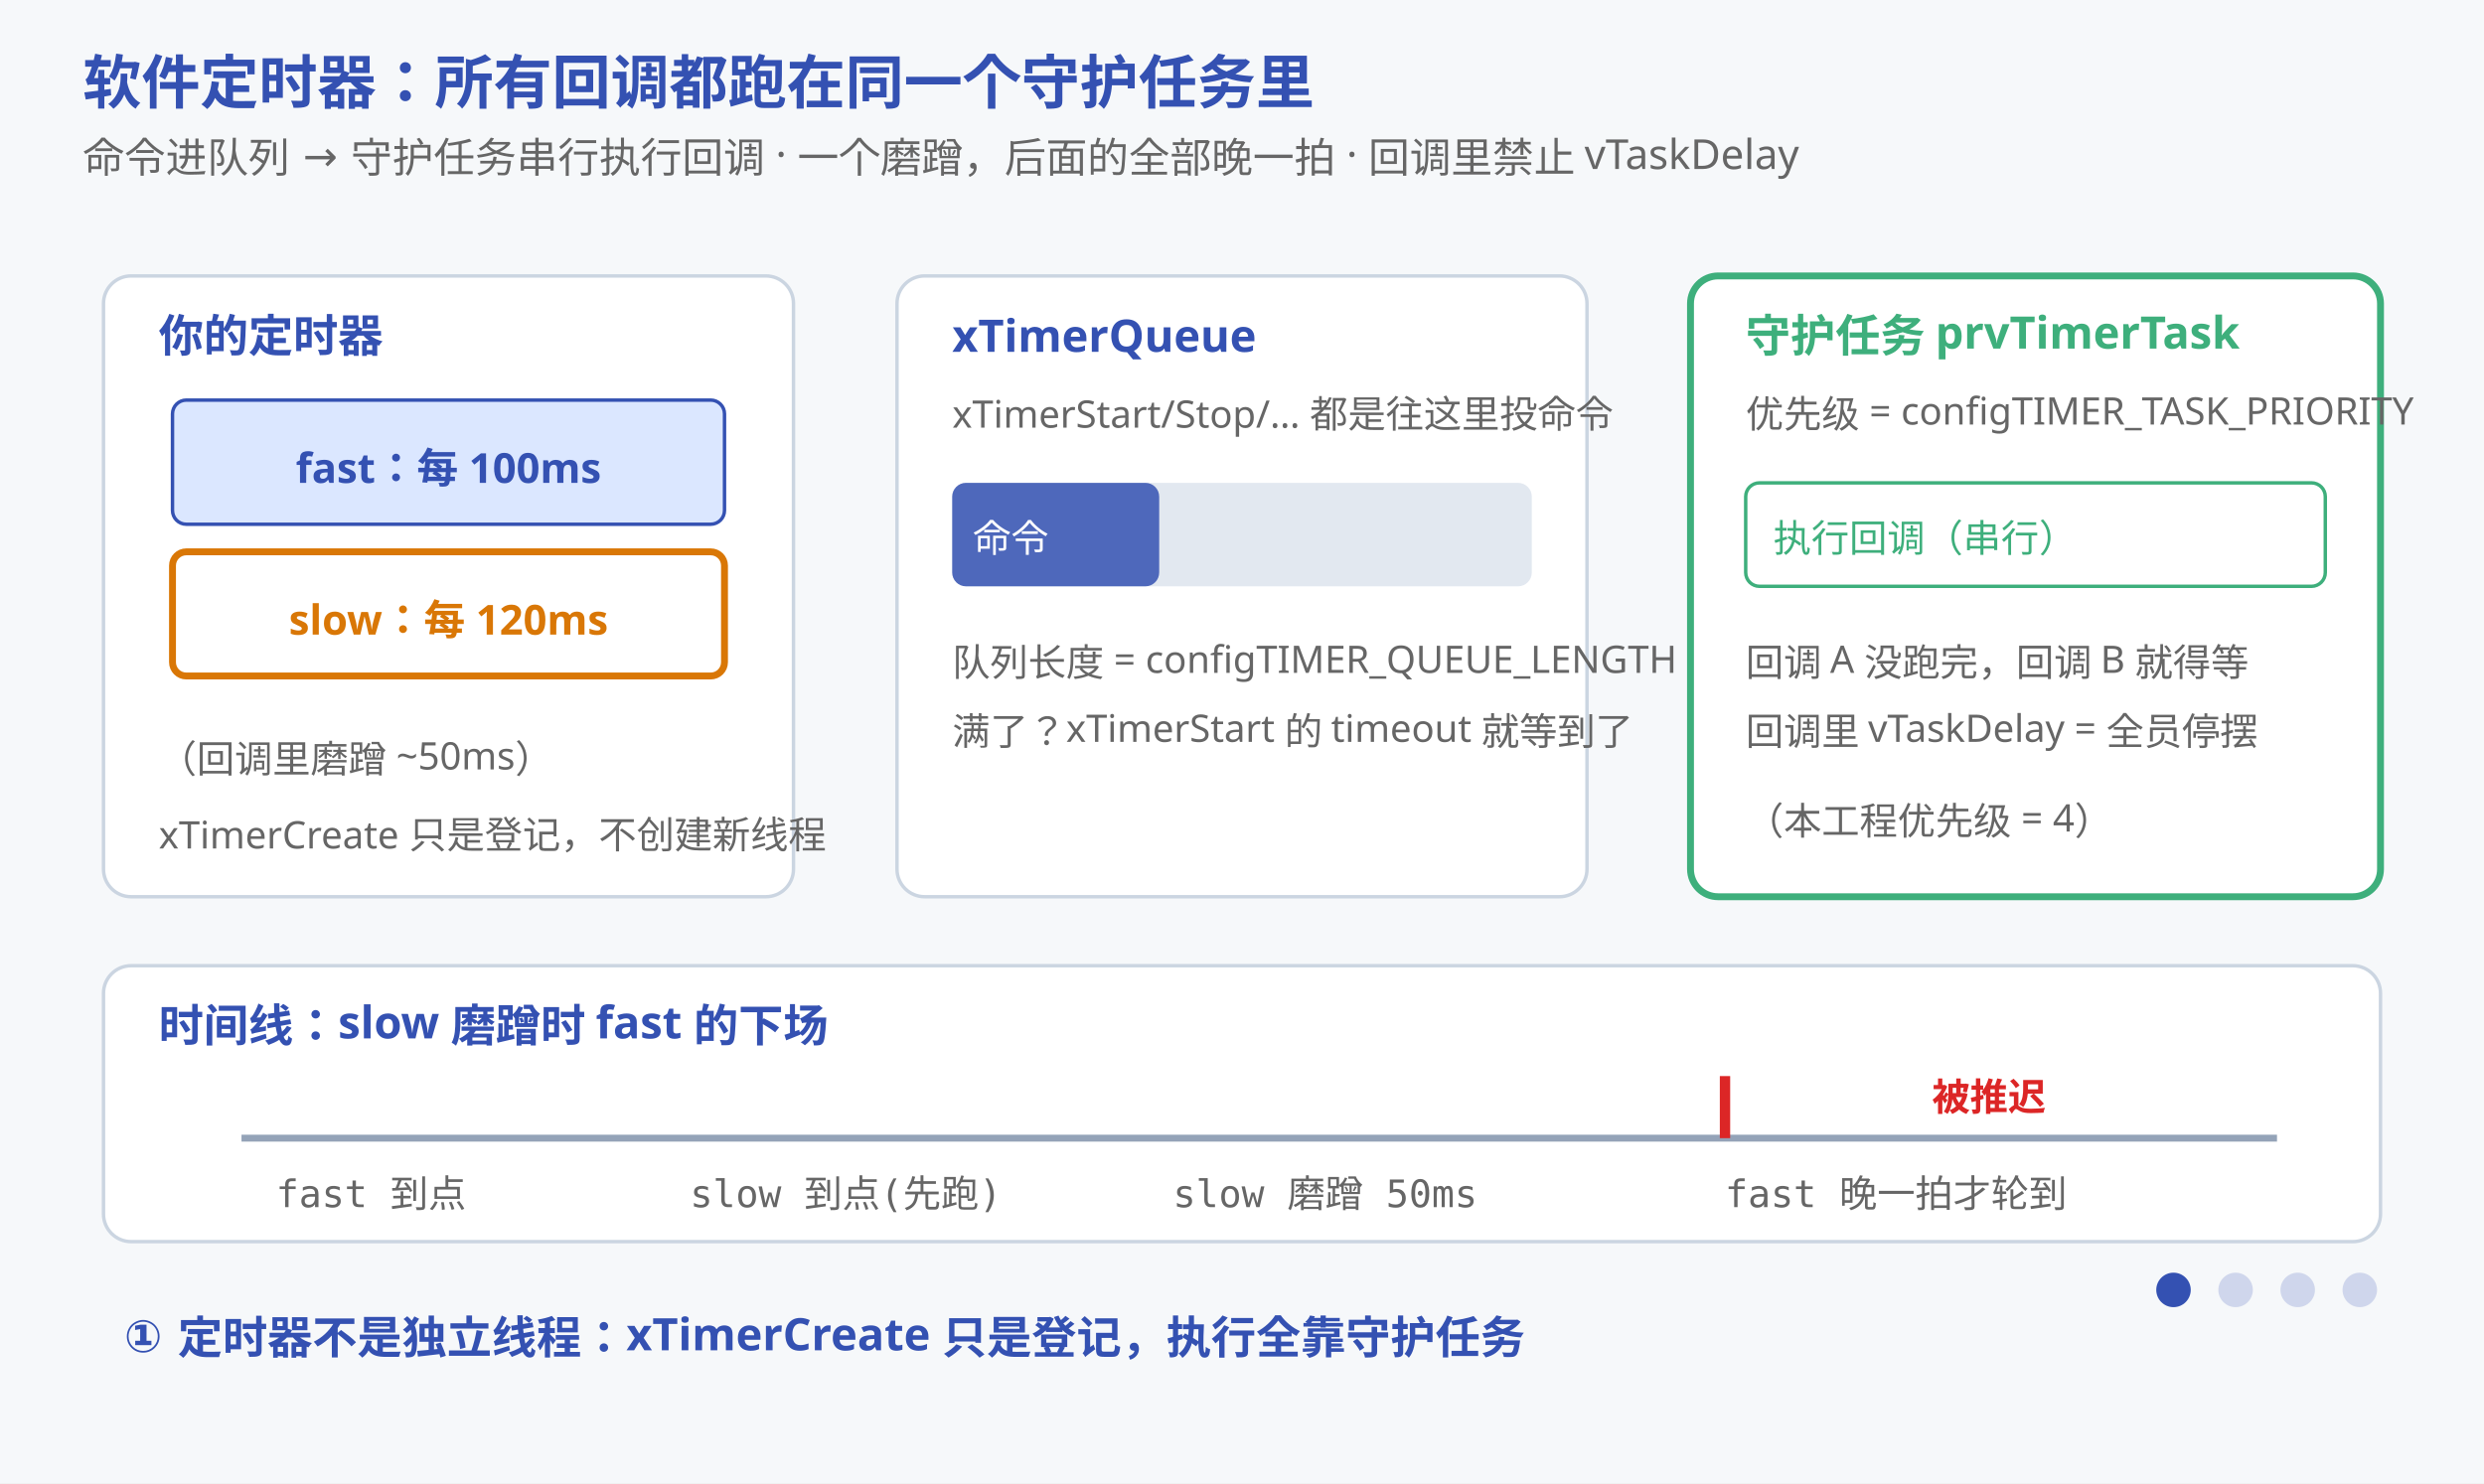
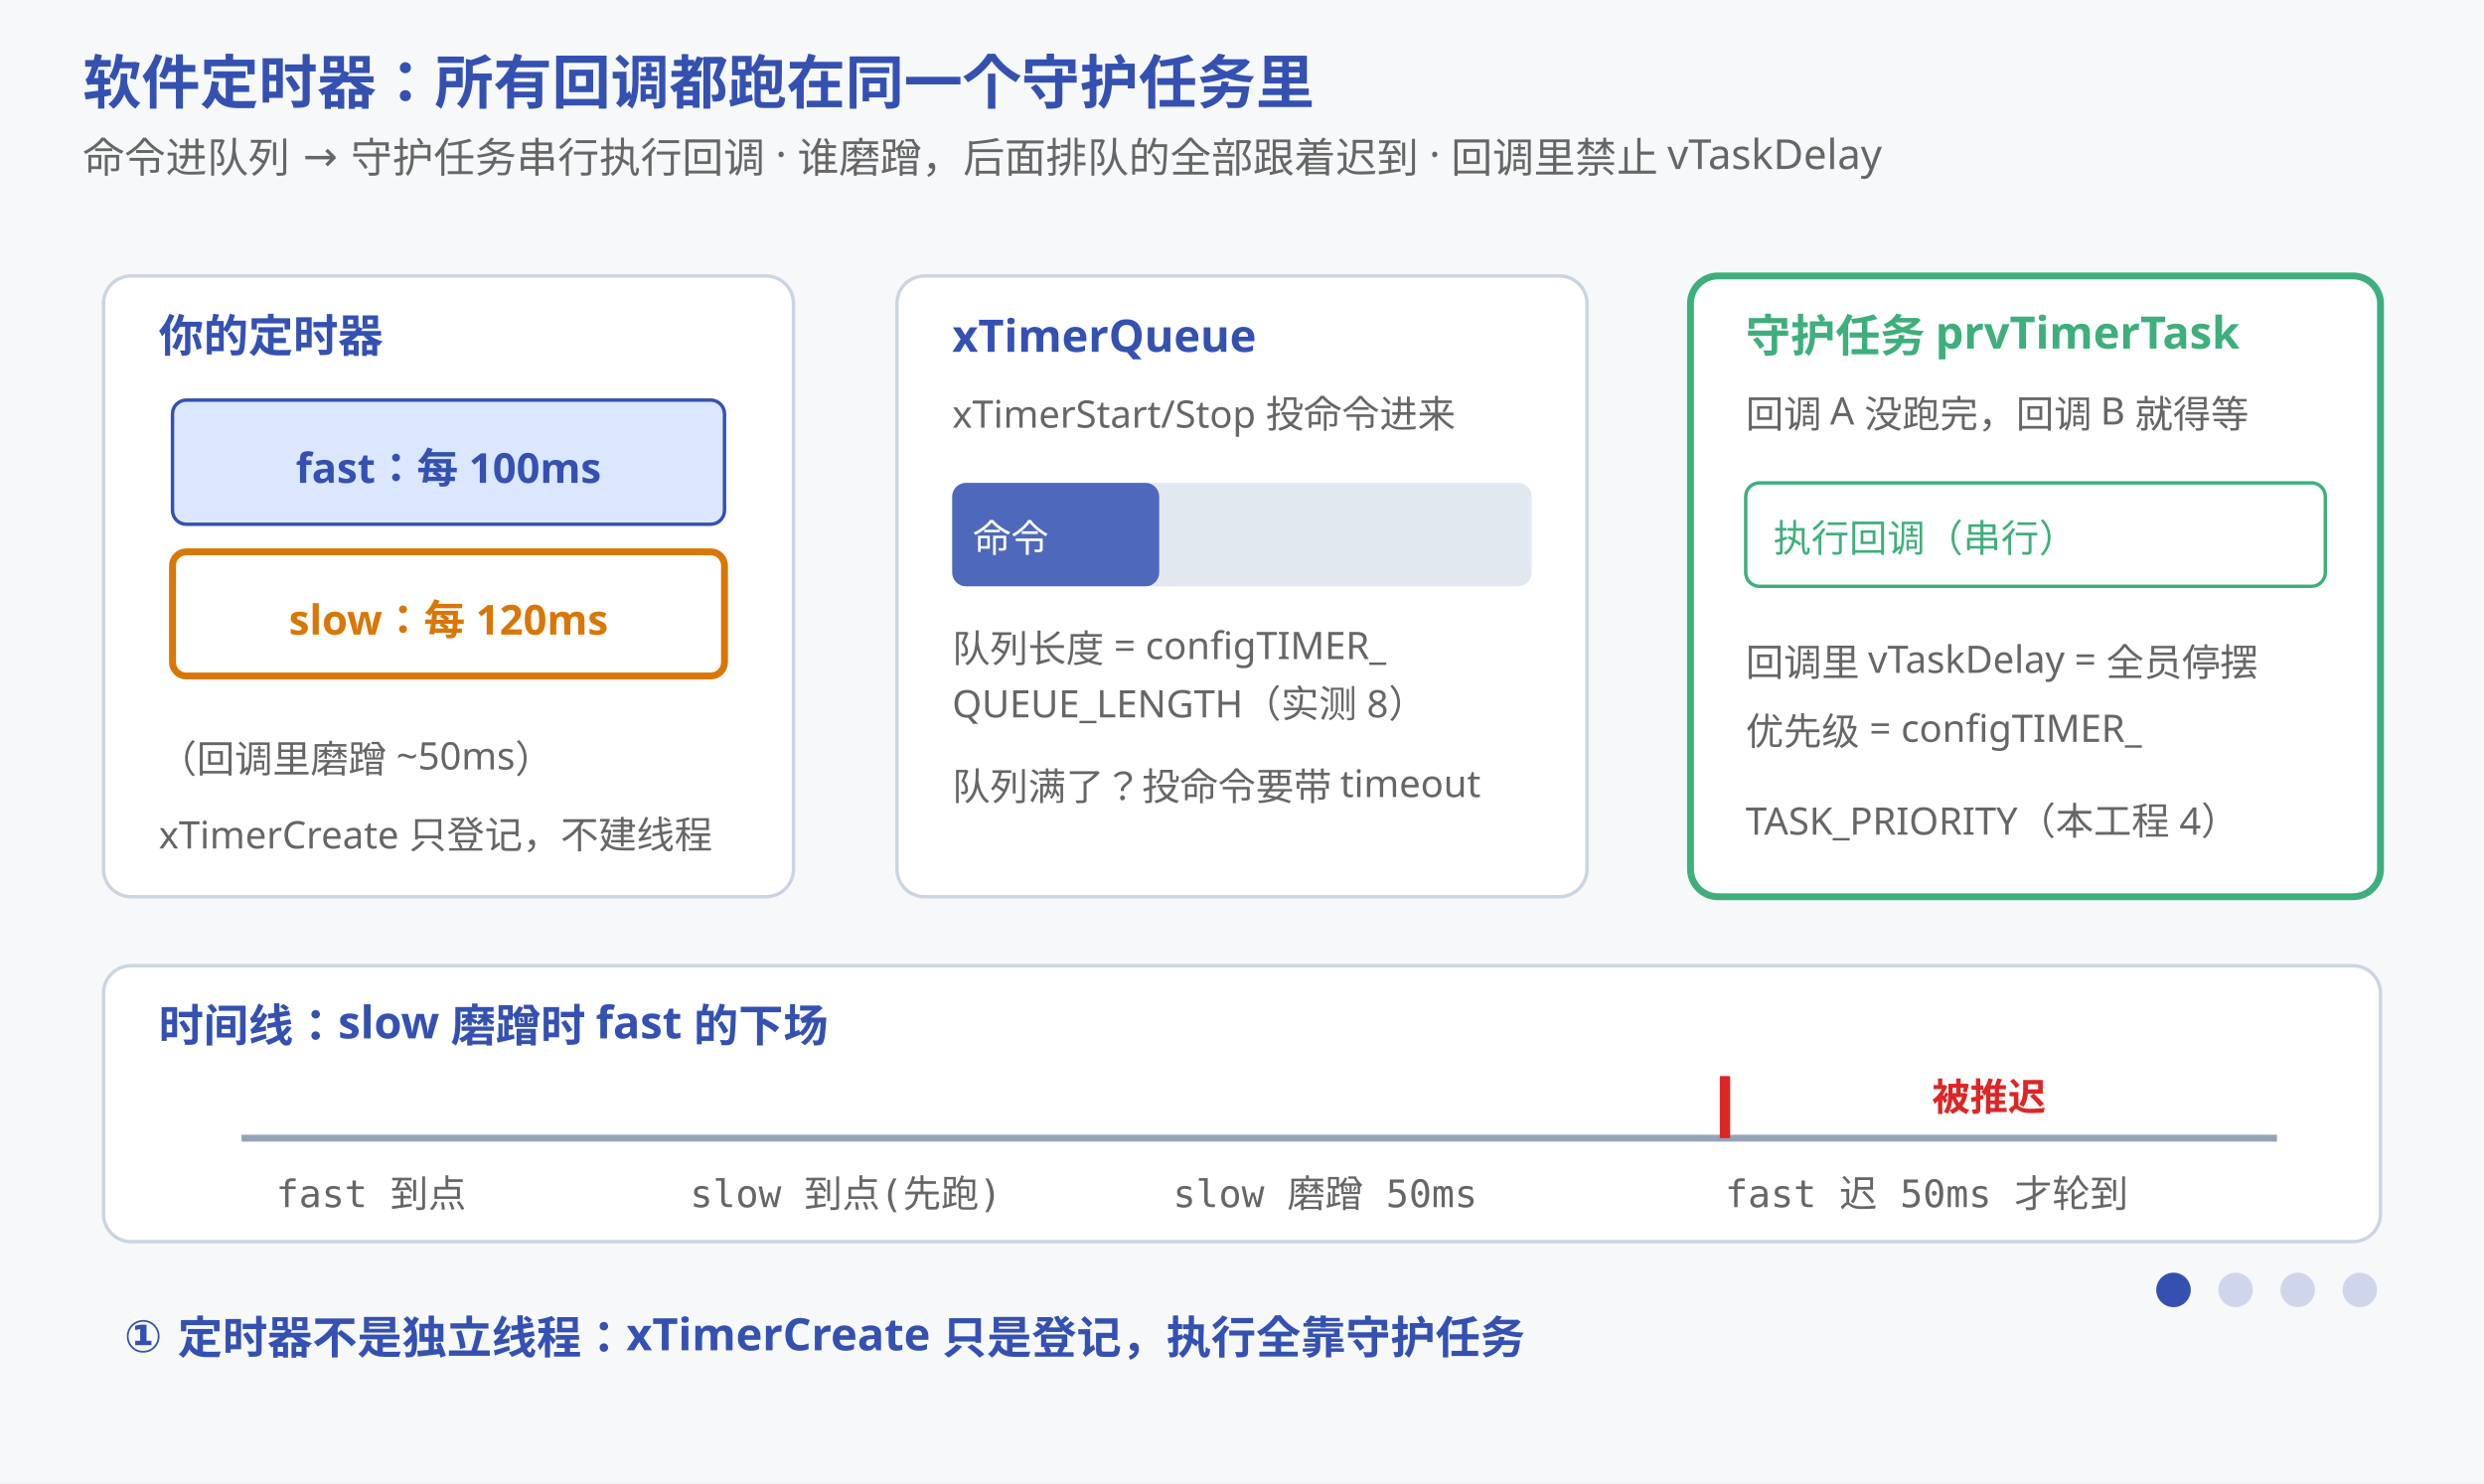
<svg xmlns="http://www.w3.org/2000/svg" viewBox="0 0 720 430" font-family="'Segoe UI','Microsoft YaHei',sans-serif">
  <rect width="720" height="430" fill="#f6f8fa" />
  <text x="24" y="30" font-size="17" font-weight="bold" fill="#3451b2">软件定时器：所有回调都跑在同一个守护任务里</text>
-   <text x="24" y="50" font-size="12" fill="#666">命令进队列 → 守护任务串行执行回调 · 一个磨蹭，后面的全部晚一拍 · 回调里禁止 vTaskDelay</text>
+   <text x="24" y="50" font-size="12" fill="#666">命令进队列 → 守护任务串行执行回调 · 谁磨蹭，后面排队的全部跟着迟到 · 回调里禁止 vTaskDelay</text>
  <rect x="30" y="80" width="200" height="180" fill="#ffffff" stroke="#cbd5e1" rx="8" />
  <text x="46" y="102" font-size="13" font-weight="bold" fill="#3451b2">你的定时器</text>
  <rect x="50" y="116" width="160" height="36" fill="#dbe7ff" stroke="#3451b2" rx="4" />
  <text x="130" y="140" font-size="12" font-weight="bold" fill="#3451b2" text-anchor="middle">fast：每 100ms</text>
  <rect x="50" y="160" width="160" height="36" fill="#ffffff" stroke="#d97706" stroke-width="2" rx="4" />
  <text x="130" y="184" font-size="12" font-weight="bold" fill="#d97706" text-anchor="middle">slow：每 120ms</text>
  <text x="46" y="224" font-size="11" fill="#666">（回调里磨蹭 ~50ms）</text>
-   <text x="46" y="246" font-size="11" fill="#666">xTimerCreate 只是登记，不创建新线程</text>
+   <text x="46" y="246" font-size="11" fill="#666">xTimerCreate 只登记，不建线程</text>
  <rect x="260" y="80" width="200" height="180" fill="#ffffff" stroke="#cbd5e1" rx="8" />
  <text x="276" y="102" font-size="13" font-weight="bold" fill="#3451b2">xTimerQueue</text>
-   <text x="276" y="124" font-size="11" fill="#666">xTimerStart/Stop/… 都是往这里投命令</text>
+   <text x="276" y="124" font-size="11" fill="#666">xTimerStart/Stop 投命令进来</text>
  <rect x="276" y="140" width="168" height="30" fill="#e2e8f0" rx="4" />
  <rect x="276" y="140" width="60" height="30" fill="#3451b2" rx="4" opacity="0.85">
    <animate attributeName="opacity" calcMode="discrete" values="0.85;0.85;0.4;0.85;0.85" keyTimes="0;0.25;0.5;0.75;1" dur="12s" repeatCount="indefinite" />
  </rect>
  <text x="282" y="160" font-size="11" fill="#fff">命令</text>
-   <text x="276" y="196" font-size="11" fill="#666">队列长度 = configTIMER_QUEUE_LENGTH</text>
-   <text x="276" y="216" font-size="11" fill="#666">满了？xTimerStart 的 timeout 就等到了</text>
+   <text x="276" y="192" font-size="11" fill="#666">队列长度 = configTIMER_</text>
+   <text x="276" y="208" font-size="11" fill="#666">QUEUE_LENGTH（实测 8）</text>
+   <text x="276" y="232" font-size="11" fill="#666">队列满了？投命令要带 timeout</text>
  <rect x="490" y="80" width="200" height="180" fill="#ffffff" stroke="#3eaf7c" stroke-width="2" rx="8" />
  <text x="506" y="102" font-size="13" font-weight="bold" fill="#3eaf7c">守护任务 prvTimerTask</text>
-   <text x="506" y="124" font-size="11" fill="#666">优先级 = configTIMER_TASK_PRIORITY</text>
+   <text x="506" y="124" font-size="11" fill="#666">回调 A 没跑完，回调 B 就得等</text>
  <rect x="506" y="140" width="168" height="30" fill="#ffffff" stroke="#3eaf7c" rx="4" />
  <text x="514" y="160" font-size="11" fill="#3eaf7c">执行回调（串行）</text>
-   <text x="506" y="196" font-size="11" fill="#666">回调 A 没跑完，回调 B 就得等</text>
-   <text x="506" y="216" font-size="11" fill="#666">回调里 vTaskDelay = 全员停摆</text>
-   <text x="506" y="242" font-size="11" fill="#666">（本工程优先级 = 4）</text>
+   <text x="506" y="196" font-size="11" fill="#666">回调里 vTaskDelay = 全员停摆</text>
+   <text x="506" y="216" font-size="11" fill="#666">优先级 = configTIMER_</text>
+   <text x="506" y="242" font-size="11" fill="#666">TASK_PRIORITY（本工程 4）</text>
  <rect x="30" y="280" width="660" height="80" fill="#ffffff" stroke="#cbd5e1" rx="8" />
  <text x="46" y="302" font-size="13" font-weight="bold" fill="#3451b2">时间线：slow 磨蹭时 fast 的下场</text>
  <line x1="70" y1="330" x2="660" y2="330" stroke="#94a3b8" stroke-width="2" />
  <g font-size="11" font-family="Consolas,monospace" fill="#666">
    <text x="80" y="350">fast 到点</text>
    <text x="200" y="350">slow 到点(先跑)</text>
    <text x="340" y="350">slow 磨蹭 50ms</text>
-     <text x="500" y="350">fast 晚一拍才轮到</text>
+     <text x="500" y="350">fast 迟 50ms 才轮到</text>
  </g>
  <line x1="500" y1="312" x2="500" y2="330" stroke="#dc2626" stroke-width="3" />
  <text x="560" y="322" font-size="11" font-weight="bold" fill="#dc2626">被推迟</text>
  <g opacity="0">
    <animate attributeName="opacity" calcMode="discrete" values="0;1;0;0;0" keyTimes="0;0.25;0.5;0.75;1" dur="12s" repeatCount="indefinite" />
    <line x1="214" y1="134" x2="214" y2="134" stroke="#3451b2" stroke-width="3" marker-end="url(#arrT1)">
      <animate attributeName="x2" values="214;214;272;272" keyTimes="0;0.26;0.33;1" dur="12s" repeatCount="indefinite" />
    </line>
    <line x1="452" y1="155" x2="452" y2="155" stroke="#3eaf7c" stroke-width="3" marker-end="url(#arrT2)">
      <animate attributeName="x2" values="452;452;502;502" keyTimes="0;0.36;0.45;1" dur="12s" repeatCount="indefinite" />
    </line>
  </g>
  <g opacity="0">
    <animate attributeName="opacity" calcMode="discrete" values="0;0;1;0;0" keyTimes="0;0.25;0.5;0.75;1" dur="12s" repeatCount="indefinite" />
    <rect x="507" y="141" width="0" height="28" fill="#fdf0d5" stroke="#d97706" rx="3">
      <animate attributeName="width" values="0;0;166;166" keyTimes="0;0.50;0.68;1" dur="12s" repeatCount="indefinite" />
    </rect>
    <text x="514" y="160" font-size="11" fill="#1a7f56">执行回调（串行）</text>
    <rect x="50" y="116" width="160" height="36" fill="none" stroke="#3451b2" stroke-width="3" rx="4">
      <animate attributeName="opacity" values="0.15;1;0.15" dur="1s" repeatCount="indefinite" />
    </rect>
  </g>
  <g opacity="0">
    <animate attributeName="opacity" calcMode="discrete" values="0;0;0;1;0" keyTimes="0;0.25;0.5;0.75;1" dur="12s" repeatCount="indefinite" />
    <rect x="507" y="141" width="0" height="28" fill="#d8f3e5" stroke="#3eaf7c" rx="3">
      <animate attributeName="width" values="0;166;166" keyTimes="0;0.75;1" dur="1.5s" repeatCount="indefinite" />
    </rect>
    <text x="514" y="160" font-size="11" fill="#1a7f56">执行回调（串行）</text>
  </g>
  <defs>
    <marker id="arrT1" markerWidth="8" markerHeight="8" refX="7" refY="3" orient="auto">
      <polygon points="0,0 7,3 0,6" fill="#3451b2" />
    </marker>
    <marker id="arrT2" markerWidth="8" markerHeight="8" refX="7" refY="3" orient="auto">
      <polygon points="0,0 7,3 0,6" fill="#3eaf7c" />
    </marker>
  </defs>
  <g font-size="13" font-weight="bold" fill="#3451b2">
    <g opacity="1">
      <animate attributeName="opacity" calcMode="discrete" values="1;0;0;0;1" keyTimes="0;0.25;0.5;0.75;1" dur="12s" repeatCount="indefinite" />
      <text x="36" y="392">① 定时器不是独立线程：xTimerCreate 只是登记，执行全靠守护任务</text>
    </g>
    <g opacity="0">
      <animate attributeName="opacity" calcMode="discrete" values="0;1;0;0;0" keyTimes="0;0.25;0.5;0.75;1" dur="12s" repeatCount="indefinite" />
      <text x="36" y="392">② 到点了 → 命令进 xTimerQueue → 守护任务取出 → 执行回调</text>
    </g>
    <g opacity="0">
      <animate attributeName="opacity" calcMode="discrete" values="0;0;1;0;0" keyTimes="0;0.25;0.5;0.75;1" dur="12s" repeatCount="indefinite" />
      <text x="36" y="392">③ 回调串行：slow 磨蹭 50ms，排在后面的 fast 就晚 50ms——这是模型，不是 bug</text>
    </g>
    <g opacity="0">
      <animate attributeName="opacity" calcMode="discrete" values="0;0;0;1;0" keyTimes="0;0.25;0.5;0.75;1" dur="12s" repeatCount="indefinite" />
      <text x="36" y="392">④ 纪律：回调里只办事不等待——置标志、发通知、翻 GPIO 可以；vTaskDelay 不行</text>
    </g>
  </g>
  <g transform="translate(630,374)" fill="#3451b2">
    <circle cx="0" cy="0" r="5" opacity="1">
      <animate attributeName="opacity" calcMode="discrete" values="1;0.2;0.2;0.2;1" keyTimes="0;0.25;0.5;0.75;1" dur="12s" repeatCount="indefinite" />
    </circle>
    <circle cx="18" cy="0" r="5" opacity="0.2">
      <animate attributeName="opacity" calcMode="discrete" values="0.2;1;0.2;0.2;0.2" keyTimes="0;0.25;0.5;0.75;1" dur="12s" repeatCount="indefinite" />
    </circle>
    <circle cx="36" cy="0" r="5" opacity="0.2">
      <animate attributeName="opacity" calcMode="discrete" values="0.2;0.2;1;0.2;0.2" keyTimes="0;0.25;0.5;0.75;1" dur="12s" repeatCount="indefinite" />
    </circle>
    <circle cx="54" cy="0" r="5" opacity="0.2">
      <animate attributeName="opacity" calcMode="discrete" values="0.2;0.2;0.2;1;0.2" keyTimes="0;0.25;0.5;0.75;1" dur="12s" repeatCount="indefinite" />
    </circle>
  </g>
</svg>
